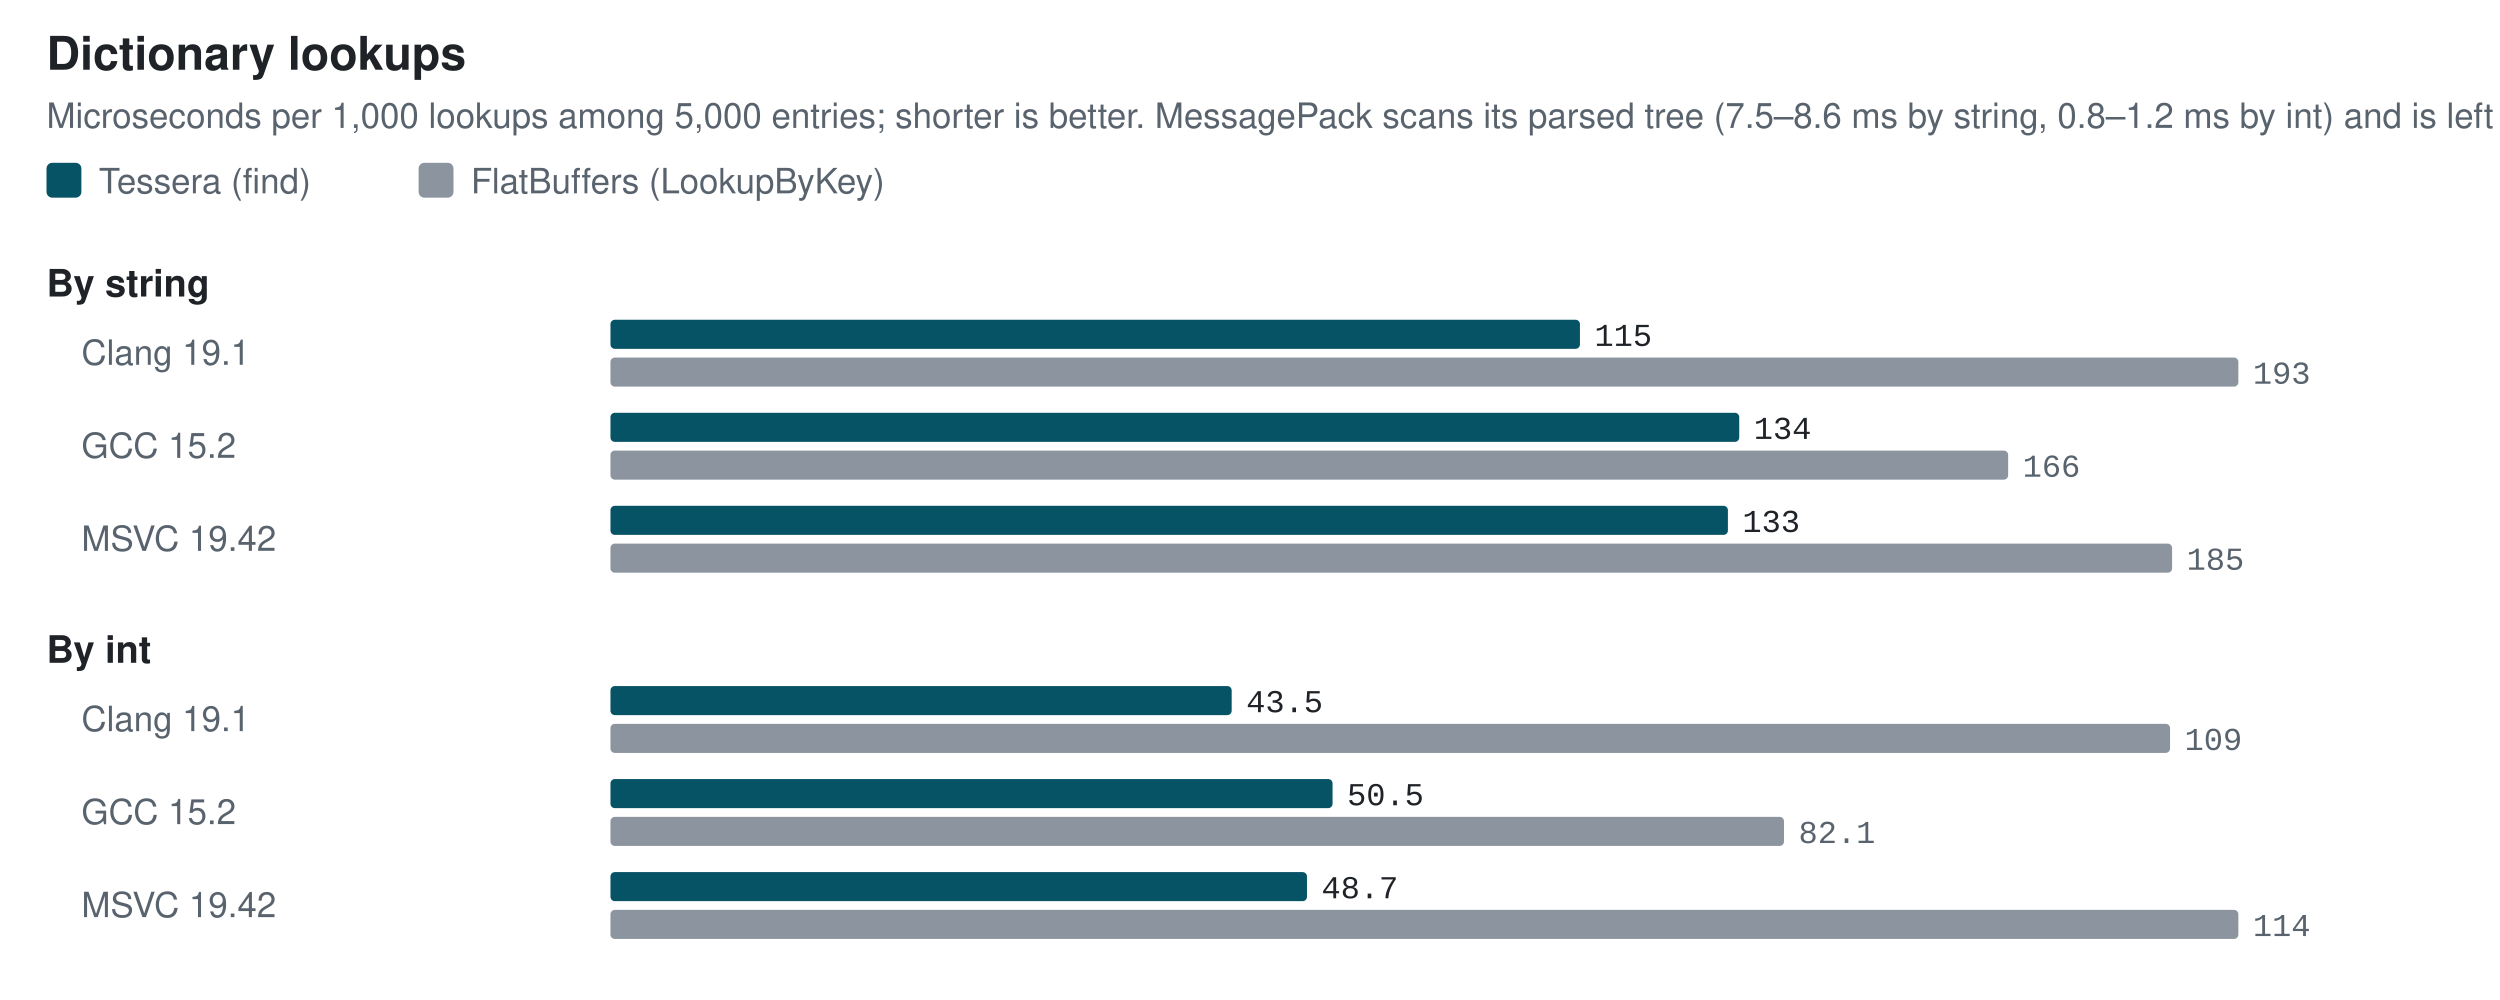
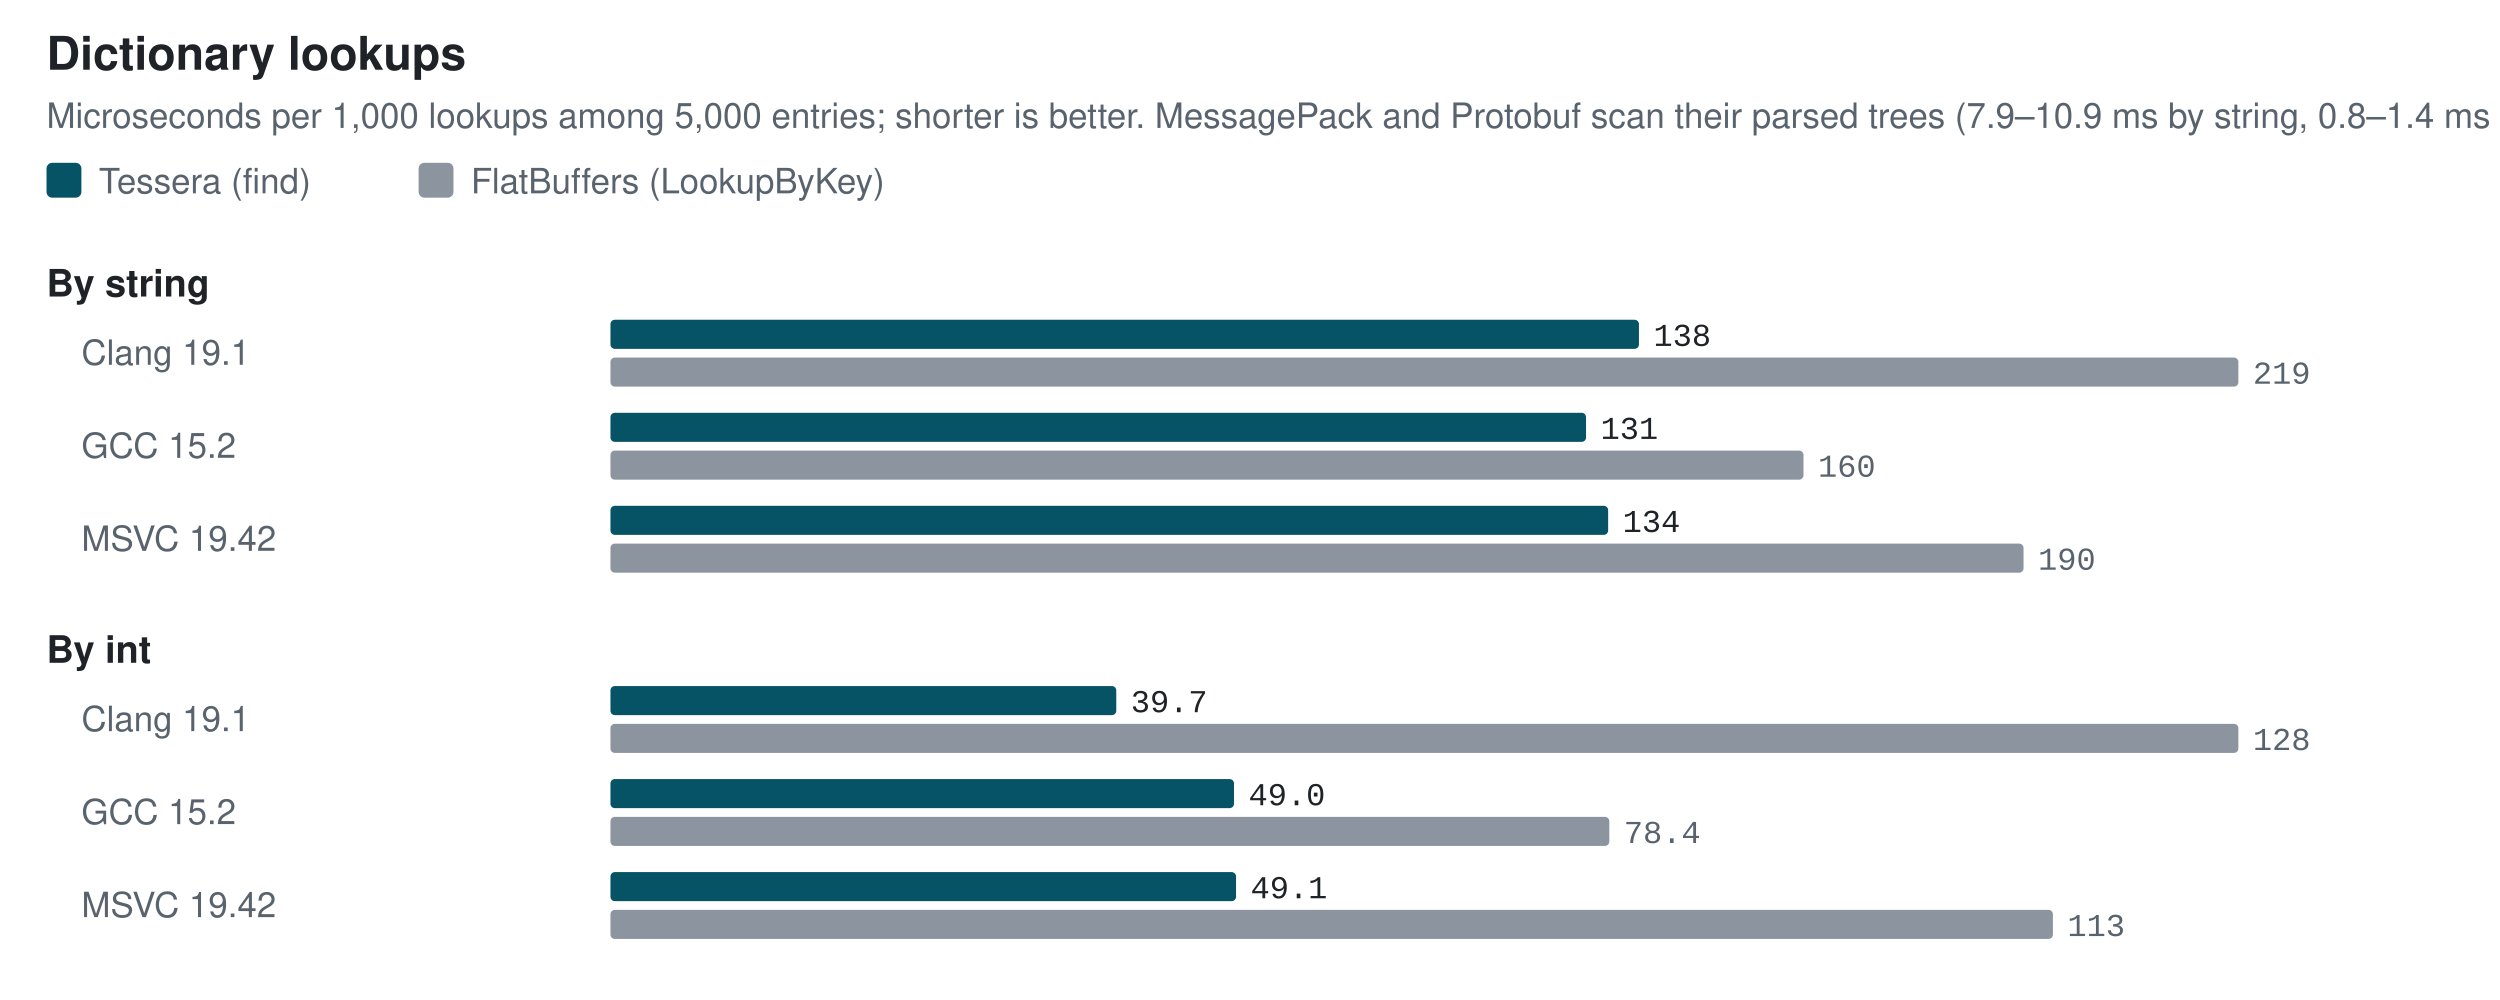
<svg xmlns="http://www.w3.org/2000/svg" width="860" height="344" viewBox="0 0 860 344" font-family="-apple-system, BlinkMacSystemFont, 'Segoe UI', Helvetica, Arial, sans-serif">
  <text x="16" y="24" fill="#1f2328" font-size="16" text-anchor="start" font-weight="600">Dictionary lookups</text>
-   <text x="16" y="44" fill="#59636e" font-size="12" text-anchor="start">Microseconds per 1,000 lookups among 5,000 entries; shorter is better. MessagePack scans its parsed tree (7.5–8.6 ms by string, 0.8–1.2 ms by int) and is left out.</text>
+   <text x="16" y="44" fill="#59636e" font-size="12" text-anchor="start">Microseconds per 1,000 lookups among 5,000 entries; shorter is better. MessagePack and Protobuf scan their parsed trees (7.9–10.9 ms by string, 0.8–1.4 ms by int) and are left out.</text>
  <rect x="16" y="56" width="12" height="12" rx="2" fill="#075366" />
  <text x="34" y="66.5" fill="#59636e" font-size="12" text-anchor="start">Tessera (find)</text>
  <rect x="144" y="56" width="12" height="12" rx="2" fill="#8c959f" />
  <text x="162" y="66.5" fill="#59636e" font-size="12" text-anchor="start">FlatBuffers (LookupByKey)</text>
  <text x="16" y="102" fill="#1f2328" font-size="13" text-anchor="start" font-weight="600">By string</text>
  <text x="28" y="125.5" fill="#59636e" font-size="12" text-anchor="start">Clang 19.1</text>
-   <rect x="210" y="110" width="333.5" height="10" rx="1.5" fill="#075366" />
-   <text x="548.5" y="119" fill="#1f2328" font-size="11" text-anchor="start" font-family="ui-monospace, SFMono-Regular, Consolas, 'Liberation Mono', monospace">115</text>
+   <rect x="210" y="110" width="353.8" height="10" rx="1.5" fill="#075366" />
+   <text x="568.8" y="119" fill="#1f2328" font-size="11" text-anchor="start" font-family="ui-monospace, SFMono-Regular, Consolas, 'Liberation Mono', monospace">138</text>
  <rect x="210" y="123" width="560" height="10" rx="1.5" fill="#8c959f" />
-   <text x="775" y="132" fill="#59636e" font-size="11" text-anchor="start" font-family="ui-monospace, SFMono-Regular, Consolas, 'Liberation Mono', monospace">193</text>
+   <text x="775" y="132" fill="#59636e" font-size="11" text-anchor="start" font-family="ui-monospace, SFMono-Regular, Consolas, 'Liberation Mono', monospace">219</text>
  <text x="28" y="157.5" fill="#59636e" font-size="12" text-anchor="start">GCC 15.2</text>
-   <rect x="210" y="142" width="388.3" height="10" rx="1.5" fill="#075366" />
-   <text x="603.3" y="151" fill="#1f2328" font-size="11" text-anchor="start" font-family="ui-monospace, SFMono-Regular, Consolas, 'Liberation Mono', monospace">134</text>
-   <rect x="210" y="155" width="480.8" height="10" rx="1.5" fill="#8c959f" />
-   <text x="695.8" y="164" fill="#59636e" font-size="11" text-anchor="start" font-family="ui-monospace, SFMono-Regular, Consolas, 'Liberation Mono', monospace">166</text>
+   <rect x="210" y="142" width="335.6" height="10" rx="1.5" fill="#075366" />
+   <text x="550.6" y="151" fill="#1f2328" font-size="11" text-anchor="start" font-family="ui-monospace, SFMono-Regular, Consolas, 'Liberation Mono', monospace">131</text>
+   <rect x="210" y="155" width="410.4" height="10" rx="1.5" fill="#8c959f" />
+   <text x="625.4" y="164" fill="#59636e" font-size="11" text-anchor="start" font-family="ui-monospace, SFMono-Regular, Consolas, 'Liberation Mono', monospace">160</text>
  <text x="28" y="189.5" fill="#59636e" font-size="12" text-anchor="start">MSVC 19.42</text>
-   <rect x="210" y="174" width="384.4" height="10" rx="1.5" fill="#075366" />
-   <text x="599.4" y="183" fill="#1f2328" font-size="11" text-anchor="start" font-family="ui-monospace, SFMono-Regular, Consolas, 'Liberation Mono', monospace">133</text>
-   <rect x="210" y="187" width="537.2" height="10" rx="1.5" fill="#8c959f" />
-   <text x="752.2" y="196" fill="#59636e" font-size="11" text-anchor="start" font-family="ui-monospace, SFMono-Regular, Consolas, 'Liberation Mono', monospace">185</text>
+   <rect x="210" y="174" width="343.2" height="10" rx="1.5" fill="#075366" />
+   <text x="558.2" y="183" fill="#1f2328" font-size="11" text-anchor="start" font-family="ui-monospace, SFMono-Regular, Consolas, 'Liberation Mono', monospace">134</text>
+   <rect x="210" y="187" width="486.1" height="10" rx="1.5" fill="#8c959f" />
+   <text x="701.1" y="196" fill="#59636e" font-size="11" text-anchor="start" font-family="ui-monospace, SFMono-Regular, Consolas, 'Liberation Mono', monospace">190</text>
  <text x="16" y="228" fill="#1f2328" font-size="13" text-anchor="start" font-weight="600">By int</text>
  <text x="28" y="251.5" fill="#59636e" font-size="12" text-anchor="start">Clang 19.1</text>
-   <rect x="210" y="236" width="213.7" height="10" rx="1.5" fill="#075366" />
-   <text x="428.7" y="245" fill="#1f2328" font-size="11" text-anchor="start" font-family="ui-monospace, SFMono-Regular, Consolas, 'Liberation Mono', monospace">43.5</text>
-   <rect x="210" y="249" width="536.5" height="10" rx="1.5" fill="#8c959f" />
-   <text x="751.5" y="258" fill="#59636e" font-size="11" text-anchor="start" font-family="ui-monospace, SFMono-Regular, Consolas, 'Liberation Mono', monospace">109</text>
+   <rect x="210" y="236" width="174" height="10" rx="1.5" fill="#075366" />
+   <text x="389" y="245" fill="#1f2328" font-size="11" text-anchor="start" font-family="ui-monospace, SFMono-Regular, Consolas, 'Liberation Mono', monospace">39.7</text>
+   <rect x="210" y="249" width="560" height="10" rx="1.5" fill="#8c959f" />
+   <text x="775" y="258" fill="#59636e" font-size="11" text-anchor="start" font-family="ui-monospace, SFMono-Regular, Consolas, 'Liberation Mono', monospace">128</text>
  <text x="28" y="283.5" fill="#59636e" font-size="12" text-anchor="start">GCC 15.2</text>
-   <rect x="210" y="268" width="248.4" height="10" rx="1.5" fill="#075366" />
-   <text x="463.4" y="277" fill="#1f2328" font-size="11" text-anchor="start" font-family="ui-monospace, SFMono-Regular, Consolas, 'Liberation Mono', monospace">50.5</text>
-   <rect x="210" y="281" width="403.7" height="10" rx="1.5" fill="#8c959f" />
-   <text x="618.7" y="290" fill="#59636e" font-size="11" text-anchor="start" font-family="ui-monospace, SFMono-Regular, Consolas, 'Liberation Mono', monospace">82.1</text>
+   <rect x="210" y="268" width="214.5" height="10" rx="1.5" fill="#075366" />
+   <text x="429.5" y="277" fill="#1f2328" font-size="11" text-anchor="start" font-family="ui-monospace, SFMono-Regular, Consolas, 'Liberation Mono', monospace">49.0</text>
+   <rect x="210" y="281" width="343.6" height="10" rx="1.5" fill="#8c959f" />
+   <text x="558.6" y="290" fill="#59636e" font-size="11" text-anchor="start" font-family="ui-monospace, SFMono-Regular, Consolas, 'Liberation Mono', monospace">78.4</text>
  <text x="28" y="315.5" fill="#59636e" font-size="12" text-anchor="start">MSVC 19.42</text>
-   <rect x="210" y="300" width="239.6" height="10" rx="1.5" fill="#075366" />
-   <text x="454.6" y="309" fill="#1f2328" font-size="11" text-anchor="start" font-family="ui-monospace, SFMono-Regular, Consolas, 'Liberation Mono', monospace">48.7</text>
-   <rect x="210" y="313" width="560" height="10" rx="1.5" fill="#8c959f" />
-   <text x="775" y="322" fill="#59636e" font-size="11" text-anchor="start" font-family="ui-monospace, SFMono-Regular, Consolas, 'Liberation Mono', monospace">114</text>
+   <rect x="210" y="300" width="215.2" height="10" rx="1.5" fill="#075366" />
+   <text x="430.2" y="309" fill="#1f2328" font-size="11" text-anchor="start" font-family="ui-monospace, SFMono-Regular, Consolas, 'Liberation Mono', monospace">49.1</text>
+   <rect x="210" y="313" width="496.2" height="10" rx="1.5" fill="#8c959f" />
+   <text x="711.2" y="322" fill="#59636e" font-size="11" text-anchor="start" font-family="ui-monospace, SFMono-Regular, Consolas, 'Liberation Mono', monospace">113</text>
</svg>
